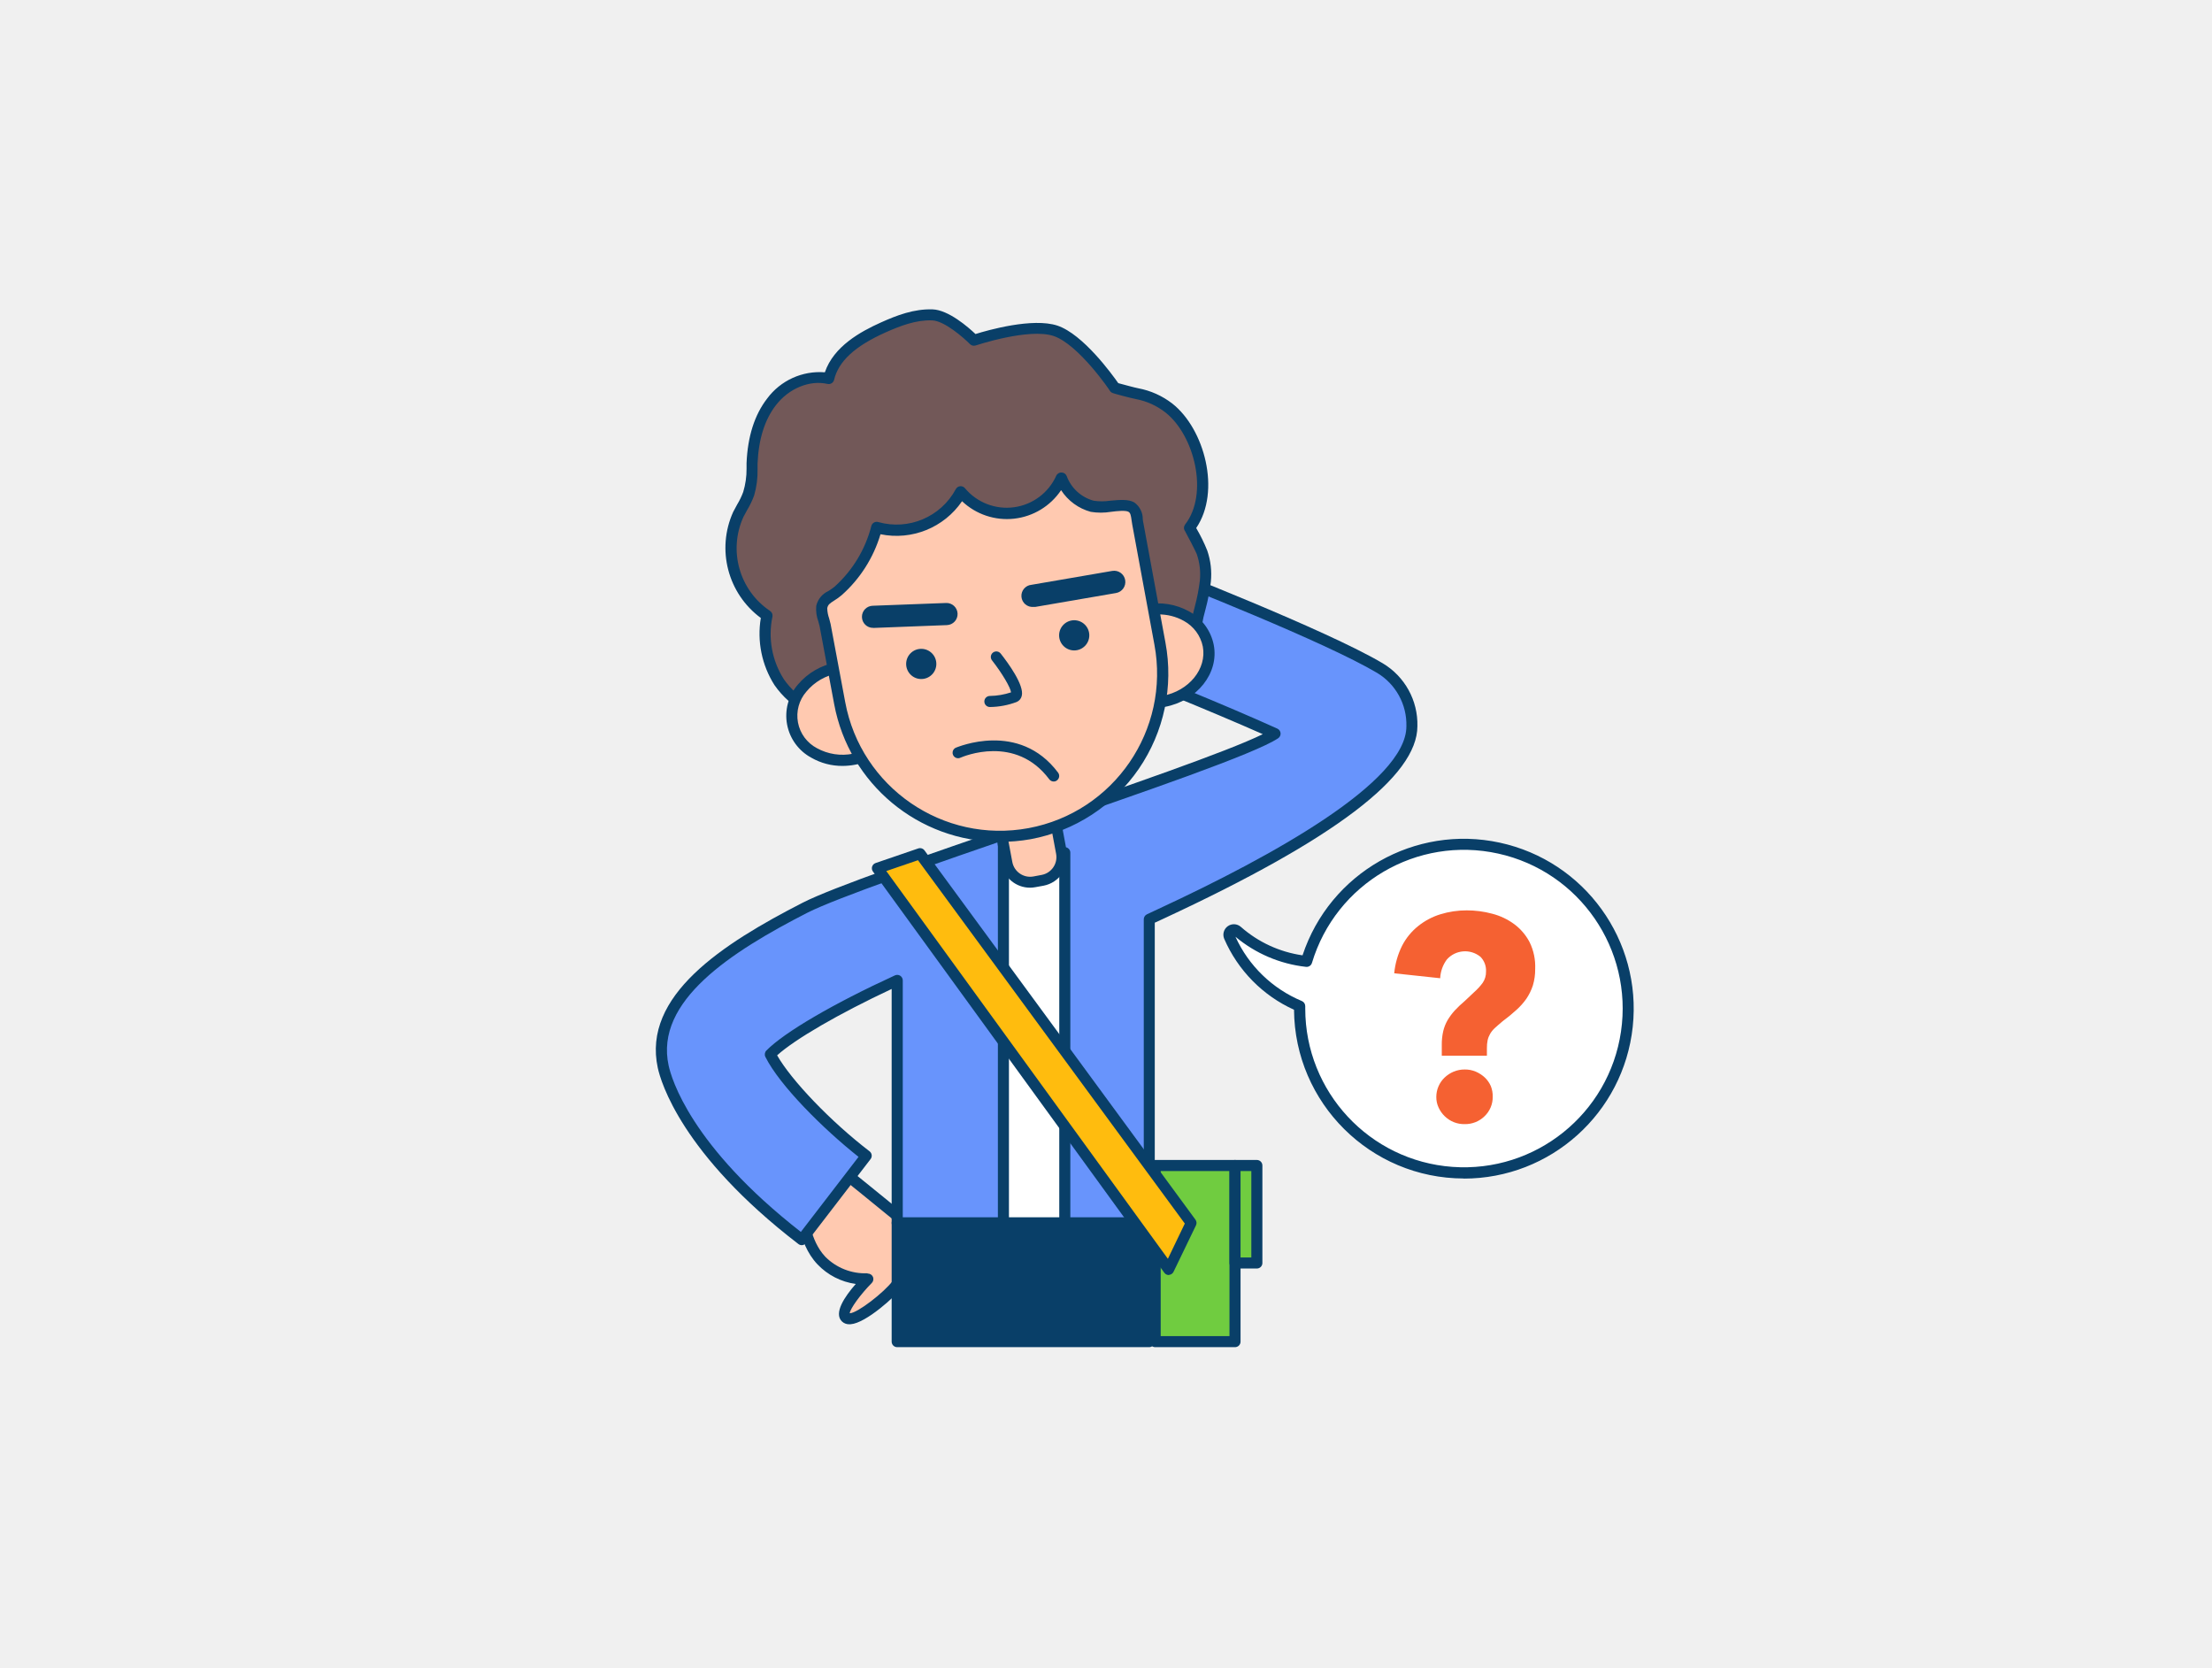
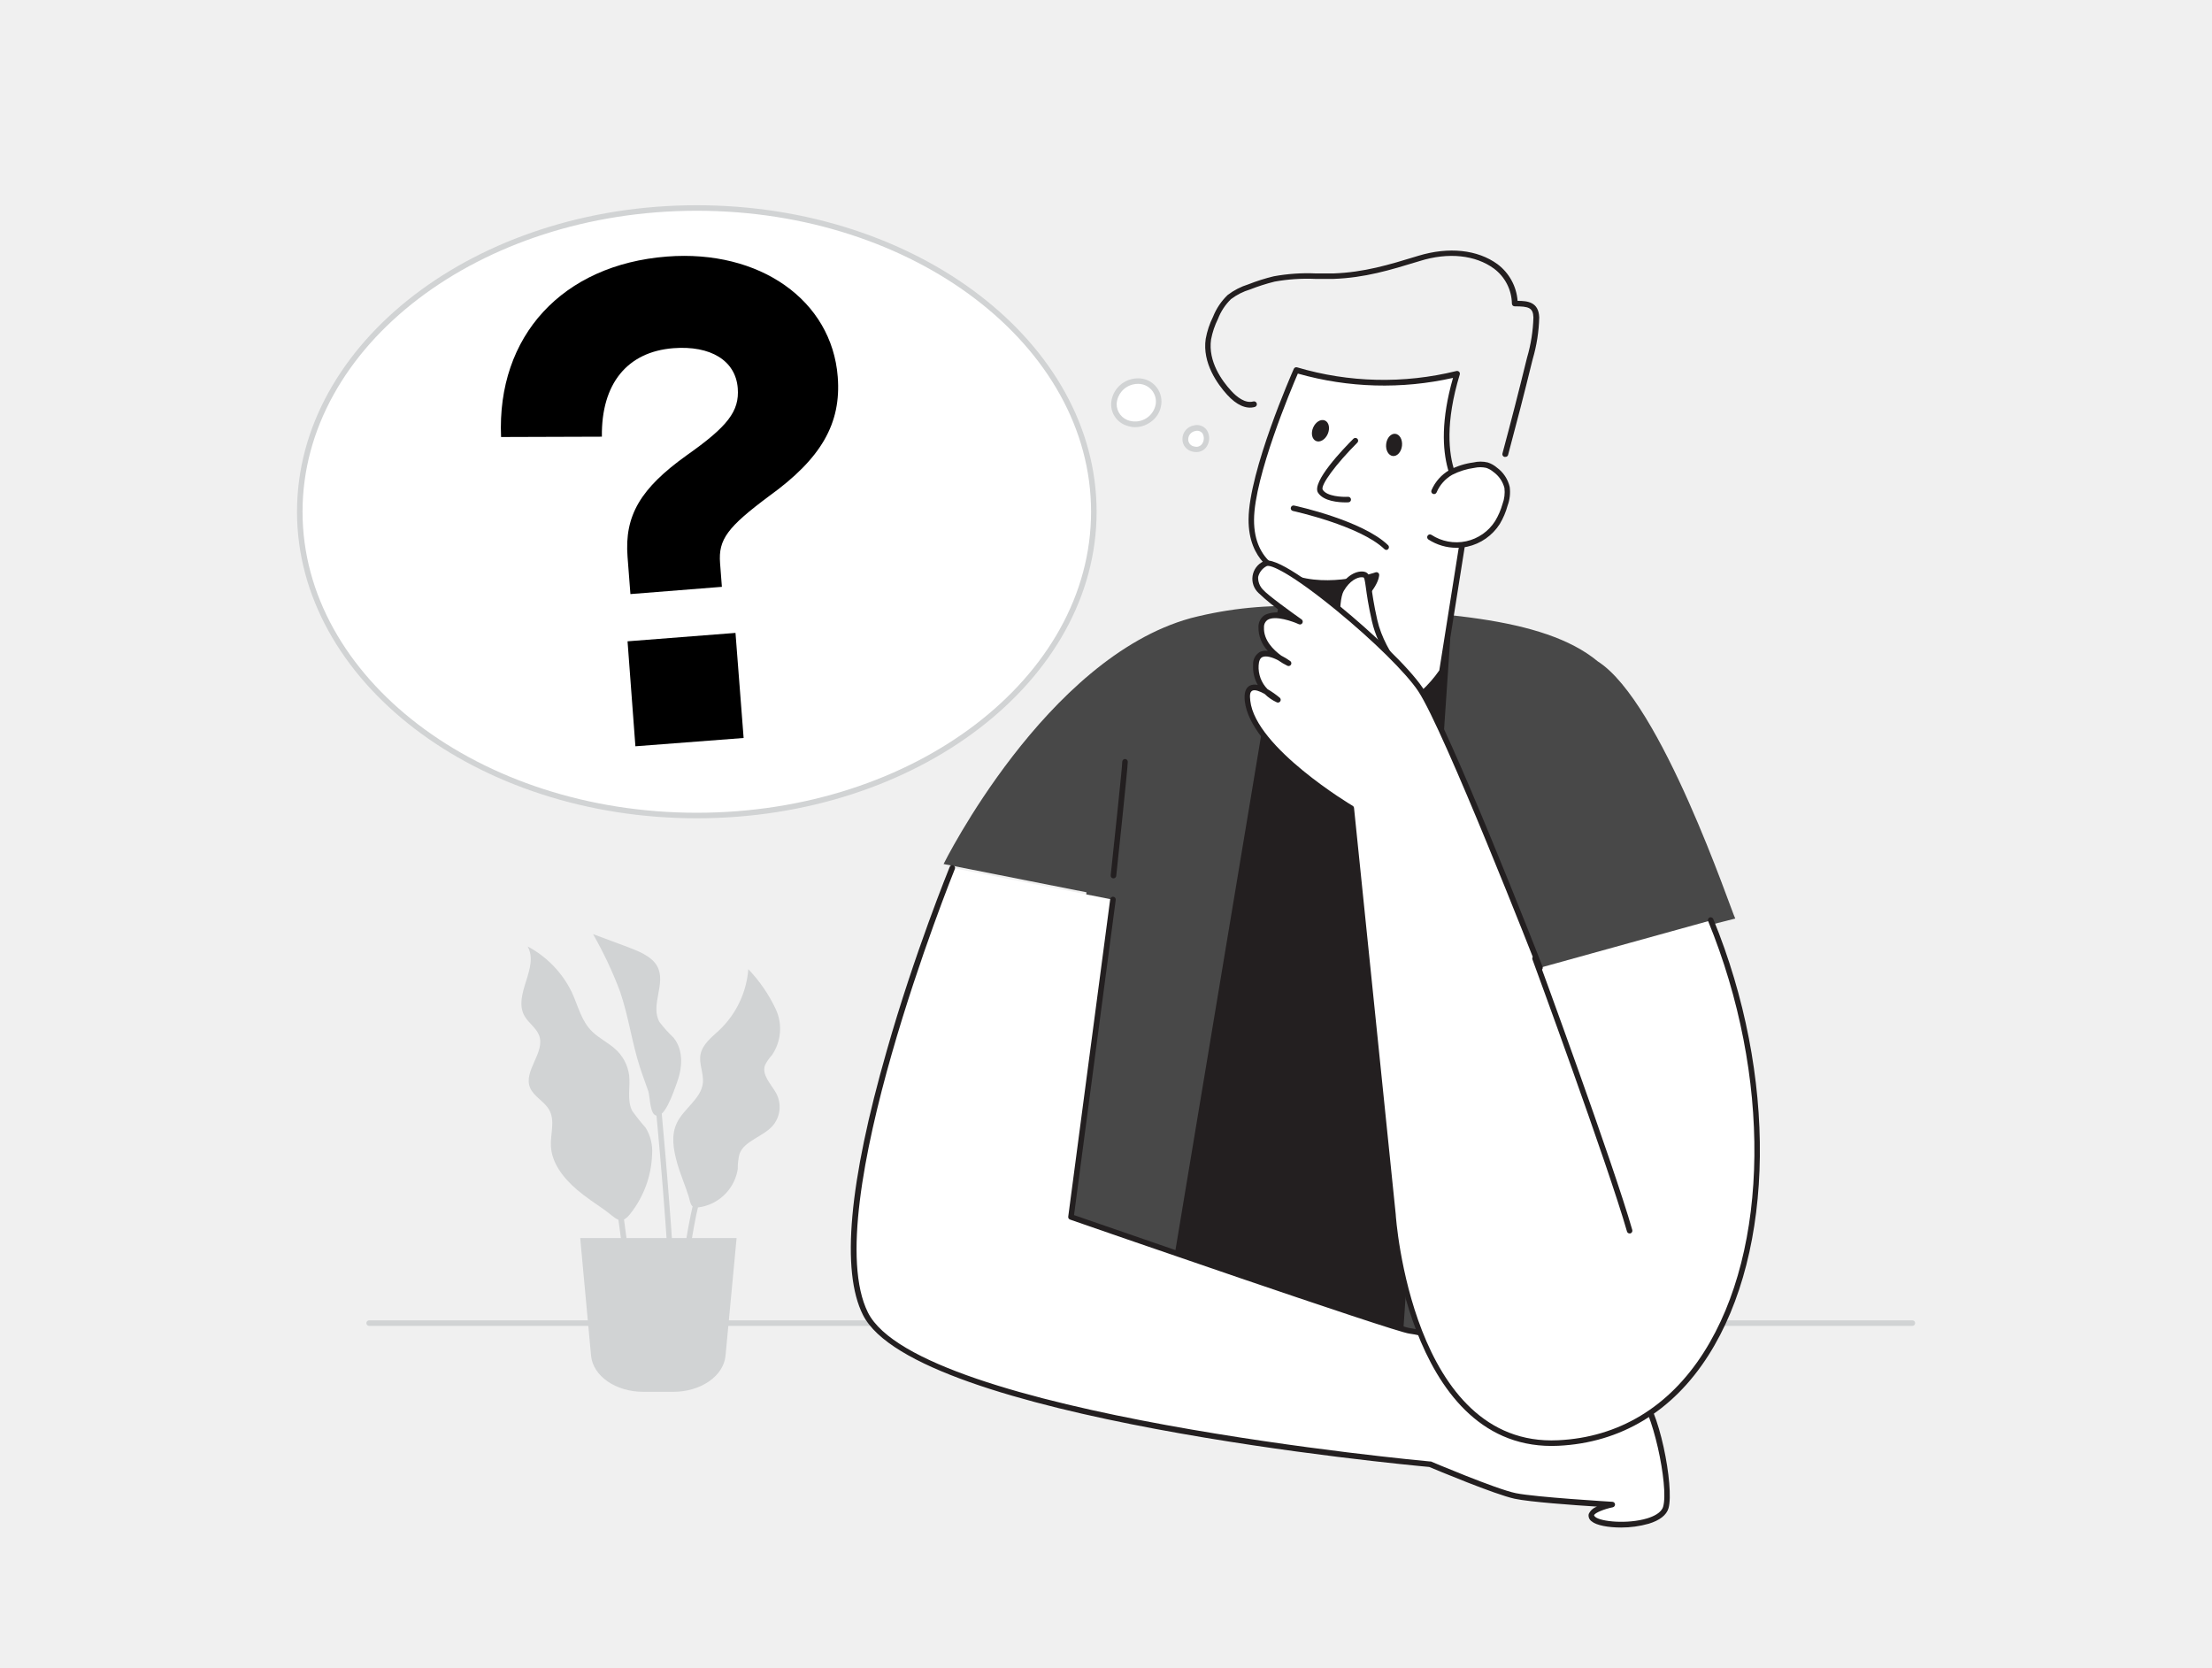
<svg xmlns="http://www.w3.org/2000/svg" viewBox="0 0 400 300" width="406" height="306" class="illustration styles_illustrationTablet__1DWOa">
-   <g id="_24_question_outline" data-name="#24_question_outline">
-     <rect x="208.89" y="209.97" width="14.44" height="31.88" fill="#70cc40" />
-     <path d="M223.33,242.85H208.89a1,1,0,0,1-1-1V210a1,1,0,0,1,1-1h14.44a1,1,0,0,1,1,1v31.88A1,1,0,0,1,223.33,242.85Zm-13.44-2h12.44V211H209.89Z" fill="#093f68" />
-     <path d="M151,210c1,.72,11.24,9.09,11.24,9.09s1.42,10.52,0,12.43-7.87,7.42-9.3,6,4-6.93,4-6.93a11.11,11.11,0,0,1-8.39-3.35C145,223.41,145,217.14,145,217.14Z" fill="#ffc9b0" />
-     <path d="M153.6,238.71a1.86,1.86,0,0,1-1.37-.53c-1.49-1.49.49-4.45,2.52-6.76a11.76,11.76,0,0,1-6.93-3.55c-3.79-4-3.78-10.46-3.78-10.74a1,1,0,0,1,.23-.63l6-7.17a1,1,0,0,1,1.36-.17c1,.73,10.87,8.78,11.29,9.12a1,1,0,0,1,.35.64c.35,2.57,1.35,11.09-.18,13.17-1.16,1.56-6.5,6.41-9.25,6.61Zm3.34-9.17a1,1,0,0,1,.9.57,1,1,0,0,1-.19,1.13c-2.09,2.11-3.88,4.61-4,5.48,1.38,0,6.27-3.82,7.75-5.82.7-1,.48-6.53-.14-11.32-3.05-2.49-8.17-6.66-10.15-8.23l-5.1,6.14c.06,1.31.45,6.06,3.22,9a10.14,10.14,0,0,0,7.58,3Z" fill="#093f68" />
-     <path d="M249.54,120.07c-10.08-6-39.38-17.41-42.69-18.69L200,119.2c6.2,2.4,20.43,8.1,30.62,12.72-7.71,5.15-73.52,25.6-85,31.45-14.22,7.28-28.38,16.39-25.69,28.78.52,2.4,4.19,15.23,25.07,31.26l11.65-15.15c-7-5.37-14.88-13.41-17.35-18.34,3.18-3.26,12.23-8.47,23-13.39v43.86h45.58V165.48c4.69-2.31,47.51-20.8,47.49-34.9A11.89,11.89,0,0,0,249.54,120.07Z" fill="#6894fc" />
-     <path d="M145,224.41a1,1,0,0,1-.61-.2c-21.15-16.24-24.9-29.38-25.44-31.85-2.84-13.06,11.66-22.43,26.21-29.88,5.41-2.77,22.37-8.6,40.32-14.77s36.44-12.54,42.87-15.7c-10-4.43-23-9.64-28.76-11.88a1,1,0,0,1-.57-1.3L205.92,101a1,1,0,0,1,1.29-.57c3.32,1.29,32.68,12.73,42.84,18.77h0a12.85,12.85,0,0,1,6.26,11.36c0,9.07-15,20.46-45.95,34.83l-1.54.71v54.28a1,1,0,0,1-1,1H162.24a1,1,0,0,1-1-1v-42.3c-9.56,4.48-17.45,9.06-20.71,12,2.57,4.53,9.72,12,16.72,17.36a1,1,0,0,1,.18,1.4L145.78,224A1,1,0,0,1,145,224.41Zm56.25-105.78c6.59,2.57,20.06,8,29.74,12.38a1,1,0,0,1,.14,1.74c-4.21,2.81-24,9.63-45,16.85-17.1,5.88-34.77,12-40.06,14.66-13.87,7.1-27.71,16-25.16,27.67.5,2.32,4,14.55,23.91,30.08l10.43-13.57c-6.4-5.07-14.25-12.89-16.84-18.07a1,1,0,0,1,.17-1.15c3.21-3.28,12.12-8.49,23.26-13.6a1,1,0,0,1,.95.07,1,1,0,0,1,.46.84v42.86h43.58V165.48a1,1,0,0,1,.56-.89c.42-.21,1.15-.55,2.13-1,20.45-9.49,44.81-22.92,44.8-33a10.91,10.91,0,0,0-5.28-9.65c-9.38-5.58-35.6-15.92-41.61-18.26Z" fill="#093f68" />
-     <polygon points="181.45 151.93 181.45 220.39 192.55 220.39 192.55 153.44 181.45 151.93" fill="#fff" />
-     <path d="M192.55,221.39h-11.1a1,1,0,0,1-1-1V151.93a1,1,0,0,1,.34-.75,1,1,0,0,1,.79-.24l11.11,1.51a1,1,0,0,1,.86,1v66.95A1,1,0,0,1,192.55,221.39Zm-10.1-2h9.1V154.32l-9.1-1.25Z" fill="#093f68" />
-     <path d="M181.85,148.59h10.05a0,0,0,0,1,0,0v5.79a4.27,4.27,0,0,1-4.27,4.27h-1.52a4.27,4.27,0,0,1-4.27-4.27v-5.79A0,0,0,0,1,181.85,148.59Z" transform="translate(-25.04 36.94) rotate(-10.58)" fill="#ffc9b0" />
-     <path d="M186.26,159.77a5.26,5.26,0,0,1-5.17-4.3L180,149.79a1,1,0,0,1,.16-.75,1,1,0,0,1,.64-.42l9.88-1.85a1,1,0,0,1,1.17.8l1.06,5.69a5.28,5.28,0,0,1-4.21,6.15h0l-1.49.27A5.41,5.41,0,0,1,186.26,159.77Zm2.29-1.35h0Zm-6.37-8,.88,4.71a3.28,3.28,0,0,0,3.81,2.61l1.49-.28a3.27,3.27,0,0,0,2.62-3.81l-.88-4.71Z" fill="#093f68" />
-     <path d="M146.38,129.51c-1-3-3.83-4.32-5.5-6.89a16.42,16.42,0,0,1-2.19-12.11,14.65,14.65,0,0,1-5.16-18.25,32,32,0,0,0,1.87-3.75A19.14,19.14,0,0,0,136,83c.17-3.94,1.1-8,3.51-11.09s6.52-5.12,10.36-4.23c1.08-4.53,5.56-7.32,9.81-9.23,2.83-1.27,5.84-2.4,8.94-2.29s7.51,4.6,7.51,4.6S186.05,57.4,190.9,59s10.69,10.32,10.69,10.32,3.09.87,4,1A13.49,13.49,0,0,1,211.4,73c5.71,4.5,8.4,15.65,3.73,21.67,0,0,2.13,4,2.27,4.43a12.34,12.34,0,0,1,.61,5.24c-.37,3.72-2,7.39-1.94,11.17l-6.32.08c-8.78.1-19,4.16-27.54,6l-21.06,4.62c-3.45.75-10,3.64-13.54,3A4,4,0,0,0,146.38,129.51Z" fill="#725858" />
-     <path d="M146.38,130.5a1,1,0,0,1-.95-.68A9.48,9.48,0,0,0,142.6,126a15.94,15.94,0,0,1-2.56-2.88A17.3,17.3,0,0,1,137.58,111a15.76,15.76,0,0,1-5-19.17c.22-.44.47-.88.71-1.32a13.43,13.43,0,0,0,1.11-2.3A14.19,14.19,0,0,0,135,84l0-1c.2-4.81,1.45-8.74,3.72-11.67a11.82,11.82,0,0,1,10.44-4.75c1.6-4.7,6.48-7.37,10.11-9,2.9-1.31,6-2.49,9.38-2.38,2.9.11,6.46,3.24,7.75,4.46,2.26-.71,10.35-3,14.82-1.52,4.63,1.56,9.86,8.78,11,10.4.83.22,2.89.79,3.62.93A14.38,14.38,0,0,1,212,72.24c5.8,4.56,8.83,15.84,4.31,22.5a30,30,0,0,1,2,4.07,13.21,13.21,0,0,1,.65,5.65,35.19,35.19,0,0,1-.95,4.91,26,26,0,0,0-1,6.15,1,1,0,0,1-1,1l-6.34.08c-5.78.06-12.25,1.9-18.5,3.68-3.09.88-6,1.72-8.82,2.33l-21.07,4.62c-1,.22-2.34.65-3.75,1.1-3.52,1.12-7.51,2.39-10.18,1.88a2,2,0,0,1-.35.12,3.47,3.47,0,0,1-.51.15Zm1.12-2.27a1.51,1.51,0,0,1,.3,0c2.19.42,6.08-.81,9.2-1.81,1.46-.47,2.84-.91,3.93-1.15L182,120.67c2.75-.6,5.64-1.43,8.7-2.3,6.38-1.82,13-3.69,19-3.76l5.37-.07a32,32,0,0,1,1-5.64,33.53,33.53,0,0,0,.9-4.64,11.26,11.26,0,0,0-.56-4.82c-.15-.41-1.82-3.64-2.12-4.15a1.74,1.74,0,0,1-.11-.18,1,1,0,0,1,.12-1c4.34-5.59,1.67-16.16-3.55-20.27a12.44,12.44,0,0,0-5.34-2.42c-1-.19-4-1-4.13-1.07a1,1,0,0,1-.56-.4c0-.08-5.71-8.42-10.18-9.93s-14,1.68-14.13,1.71a1,1,0,0,1-1-.24c-1.16-1.17-4.63-4.22-6.84-4.3-2.92-.11-5.81,1-8.49,2.2-5.51,2.48-8.45,5.2-9.25,8.55a1,1,0,0,1-1.2.74c-3.22-.74-7,.81-9.34,3.87-2,2.59-3.12,6.13-3.3,10.52l0,1a15.81,15.81,0,0,1-.62,4.79,15.47,15.47,0,0,1-1.26,2.62c-.23.41-.46.82-.67,1.24a13.65,13.65,0,0,0,4.8,17,1,1,0,0,1,.45,1,15.23,15.23,0,0,0,2.05,11.35A14.14,14.14,0,0,0,144,124.6a12.66,12.66,0,0,1,3,3.69A2.39,2.39,0,0,1,147.5,128.23Z" fill="#093f68" />
-     <ellipse cx="152.92" cy="128.29" rx="9.77" ry="8.42" transform="translate(-20.96 30.27) rotate(-10.58)" fill="#ffc9b0" />
-     <path d="M152.37,137.75a11.19,11.19,0,0,1-5.65-1.48,8.62,8.62,0,0,1-2.47-13.19,11.93,11.93,0,0,1,14.87-2.78,8.81,8.81,0,0,1,4.38,6c.95,5.1-3,10.14-8.85,11.23A12.64,12.64,0,0,1,152.37,137.75Zm1.09-16.93a10.37,10.37,0,0,0-1.91.18,9.51,9.51,0,0,0-5.74,3.33,6.63,6.63,0,0,0,1.91,10.21,9.61,9.61,0,0,0,6.56,1c4.75-.89,8-4.88,7.25-8.9a6.83,6.83,0,0,0-3.42-4.65A9.24,9.24,0,0,0,153.46,120.82Z" fill="#093f68" />
-     <ellipse cx="208.89" cy="117.83" rx="9.77" ry="8.42" transform="translate(-18.09 40.37) rotate(-10.58)" fill="#ffc9b0" />
-     <path d="M208.35,127.3a11.26,11.26,0,0,1-5.66-1.49,8.78,8.78,0,0,1-4.38-6c-1-5.1,3-10.14,8.85-11.23a11.53,11.53,0,0,1,7.93,1.27,8.85,8.85,0,0,1,4.39,6c1,5.1-3,10.14-8.86,11.23A11.72,11.72,0,0,1,208.35,127.3Zm1.09-16.94a10.37,10.37,0,0,0-1.91.18c-4.75.88-8,4.88-7.26,8.9a6.83,6.83,0,0,0,3.43,4.64,9.58,9.58,0,0,0,6.55,1c4.76-.89,8-4.88,7.26-8.9a6.84,6.84,0,0,0-3.43-4.65A9.2,9.2,0,0,0,209.44,110.36Z" fill="#093f68" />
-     <path d="M186.2,150a29.45,29.45,0,0,1-34.37-23.54l-2.64-14.13c-.16-.85-.79-2.42-.61-3.27.33-1.63,1.57-1.73,3-2.91a23.31,23.31,0,0,0,7-11.47,13.2,13.2,0,0,0,15.21-6.45,10.81,10.81,0,0,0,18.15-2.5,8.29,8.29,0,0,0,5.57,5.07c1.84.48,5.64-.68,7.09.17,1,.57.92,1.81,1.15,3,.57,3.11,1.16,6.22,1.74,9.33l2.31,12.35A29.46,29.46,0,0,1,186.2,150Z" fill="#ffc9b0" />
-     <path d="M180.72,151.48a30.47,30.47,0,0,1-29.87-24.87l-2.64-14.13c-.05-.23-.13-.53-.23-.85a6.56,6.56,0,0,1-.38-2.81,3.9,3.9,0,0,1,2.16-2.67,10.06,10.06,0,0,0,1.15-.8,22.15,22.15,0,0,0,6.66-11,1,1,0,0,1,.48-.61,1,1,0,0,1,.78-.08,12.16,12.16,0,0,0,14-5.94,1,1,0,0,1,.78-.54,1,1,0,0,1,.88.35A9.83,9.83,0,0,0,191,85.29a1,1,0,0,1,1-.59,1,1,0,0,1,.9.66,7.21,7.21,0,0,0,4.88,4.44,10.07,10.07,0,0,0,2.94,0c1.71-.16,3.33-.31,4.4.31a3.67,3.67,0,0,1,1.53,3c0,.22.06.45.1.67l4,21.67A30.46,30.46,0,0,1,186.38,151h0A31,31,0,0,1,180.72,151.48Zm-21.5-55.62a23.82,23.82,0,0,1-7,11,11.13,11.13,0,0,1-1.38,1c-.82.52-1.12.73-1.25,1.38a6,6,0,0,0,.35,1.85c.11.39.21.75.26,1l2.64,14.12A28.46,28.46,0,0,0,186,149h0a28.46,28.46,0,0,0,22.75-33.2l-4-21.67-.12-.76c-.12-.92-.22-1.37-.55-1.56-.51-.3-2-.16-3.2,0a11.25,11.25,0,0,1-3.63,0,9.27,9.27,0,0,1-5.37-3.92,11.8,11.8,0,0,1-17.91,2A14.37,14.37,0,0,1,159.22,95.86Z" fill="#093f68" />
-     <circle cx="166.59" cy="119.31" r="2.73" fill="#093f68" />
-     <circle cx="194.25" cy="114.14" r="2.73" fill="#093f68" />
-     <path d="M179,127.1a1,1,0,0,1,0-2,12.83,12.83,0,0,0,3.83-.65c-.1-.88-1.61-3.44-3.4-5.73a1,1,0,1,1,1.57-1.23c1.29,1.64,4.24,5.66,3.77,7.58a1.59,1.59,0,0,1-.9,1.11,14.15,14.15,0,0,1-4.85.92Z" fill="#093f68" />
-     <path d="M157.9,112.79a2,2,0,0,1-.07-4l13.25-.5a2,2,0,1,1,.16,4l-13.26.51Z" fill="#093f68" />
-     <path d="M186.88,109a2,2,0,0,1-.34-4l14.59-2.51a2,2,0,0,1,.68,4L187.22,109Z" fill="#093f68" />
-     <path d="M190.54,140.57a1,1,0,0,1-.8-.4c-6.11-8.18-15.59-4.1-16-3.93a1,1,0,1,1-.81-1.82c.11,0,11.33-4.92,18.41,4.55a1,1,0,0,1-.21,1.4A.92.92,0,0,1,190.54,140.57Z" fill="#093f68" />
-     <rect x="162.24" y="220.39" width="45.55" height="21.45" fill="#093f68" />
-     <path d="M207.8,242.85H162.24a1,1,0,0,1-1-1V220.39a1,1,0,0,1,1-1H207.8a1,1,0,0,1,1,1v21.46A1,1,0,0,1,207.8,242.85Zm-44.56-2H206.8V221.39H163.24Z" fill="#093f68" />
-     <polygon points="158.66 156.25 211.36 228.81 215.42 220.39 166.38 153.62 158.66 156.25" fill="#ffbc0e" />
-     <path d="M211.36,229.81a1,1,0,0,1-.81-.41l-52.7-72.56a1,1,0,0,1-.14-.89,1,1,0,0,1,.63-.64l7.71-2.64a1,1,0,0,1,1.13.36l49,66.77a1,1,0,0,1,.1,1l-4.06,8.41a1,1,0,0,1-.81.57Zm-51.09-73.05,50.92,70.11,3.06-6.37L166,154.8Z" fill="#093f68" />
-     <rect x="223.33" y="209.97" width="3.96" height="17.66" fill="#70cc40" />
-     <path d="M227.28,228.63h-3.95a1,1,0,0,1-1-1V210a1,1,0,0,1,1-1h3.95a1,1,0,0,1,1,1v17.66A1,1,0,0,1,227.28,228.63Zm-2.95-2h1.95V211h-1.95Z" fill="#093f68" />
-     <path d="M235,181.64c0-.15,0-.31,0-.46a24,24,0,0,1-12.72-12.58.9.9,0,0,1,1.45-1c4,3.74,9.19,5.06,12.51,5.51a29.73,29.73,0,1,1-1.25,8.55Z" fill="#fff" />
-     <path d="M264.7,212.35A30.74,30.74,0,0,1,234,181.84,25,25,0,0,1,221.37,169a1.9,1.9,0,0,1,3-2.16A21.47,21.47,0,0,0,235.54,172a30.72,30.72,0,1,1,29.16,40.37Zm-41.29-43.71a22.83,22.83,0,0,0,12,11.62,1,1,0,0,1,.62.93v.45a28.7,28.7,0,1,0,1.21-8.26,1,1,0,0,1-1.1.7A24,24,0,0,1,223.41,168.64Z" fill="#093f68" />
-     <path d="M277.61,174.45a9.9,9.9,0,0,1-.42,3,9.47,9.47,0,0,1-1.18,2.41,11.85,11.85,0,0,1-1.85,2.06c-.71.65-1.53,1.32-2.44,2-.56.46-1,.86-1.39,1.21a4.45,4.45,0,0,0-.87,1.07,4,4,0,0,0-.45,1.15,6.68,6.68,0,0,0-.13,1.44v1.36h-8.16v-2a10.46,10.46,0,0,1,.26-2.43,7.25,7.25,0,0,1,.79-2,10.72,10.72,0,0,1,1.28-1.73,20.37,20.37,0,0,1,1.81-1.72l1.72-1.62a11,11,0,0,0,1.52-1.65,3.47,3.47,0,0,0,.62-2.07,3.54,3.54,0,0,0-1-2.66,4.4,4.4,0,0,0-6.09.49,6.18,6.18,0,0,0-1.2,3.38l-8.31-.89a14.16,14.16,0,0,1,1.43-5,11,11,0,0,1,2.91-3.55,12.1,12.1,0,0,1,4-2.12,16,16,0,0,1,4.77-.71,17.51,17.51,0,0,1,4.59.6,11.53,11.53,0,0,1,4,1.89,9.57,9.57,0,0,1,2.78,3.26A10,10,0,0,1,277.61,174.45Zm-7.68,23.11a4.76,4.76,0,0,1-1.47,3.53,5,5,0,0,1-3.6,1.43,5,5,0,0,1-3.59-1.41,5.17,5.17,0,0,1-1.12-1.57,4.43,4.43,0,0,1-.42-1.93,4.83,4.83,0,0,1,.39-1.91,4.77,4.77,0,0,1,1.1-1.59,5.3,5.3,0,0,1,1.65-1.08,5.12,5.12,0,0,1,2-.39,5,5,0,0,1,2,.39,5.72,5.72,0,0,1,1.62,1.05,4.74,4.74,0,0,1,1.1,1.57A4.8,4.8,0,0,1,269.93,197.56Z" fill="#f56132" />
+   <g id="_24" data-name="#24">
+     <path d="M345.82,239H66.75a.5.5,0,0,1,0-1H345.82a.5.5,0,0,1,0,1Z" fill="#d1d3d4" />
+     <ellipse cx="125.97" cy="91.79" rx="71.8" ry="54.93" fill="#fff" />
+     <path d="M126,147.22c-39.86,0-72.29-24.86-72.29-55.43S86.11,36.37,126,36.37s72.3,24.86,72.3,55.42S165.84,147.22,126,147.22Zm0-109.85c-39.31,0-71.29,24.41-71.29,54.42s32,54.43,71.29,54.43,71.3-24.41,71.3-54.43S165.29,37.37,126,37.37Z" fill="#d1d3d4" />
+     <path d="M205.76,68.16a4.63,4.63,0,0,0-1,.14c-3.75,1-4.8,6.14-.59,7.52a4.28,4.28,0,0,0,5.35-3.48A3.71,3.71,0,0,0,205.76,68.16Z" fill="#fff" />
+     <path d="M205.28,76.5a4.23,4.23,0,0,1-1.28-.2,4.07,4.07,0,0,1-3.07-4.06,4.84,4.84,0,0,1,3.69-4.43,4.45,4.45,0,0,1,1.14-.14h0A4.19,4.19,0,0,1,210,72.39a4.54,4.54,0,0,1-2.12,3.31A4.8,4.8,0,0,1,205.28,76.5Zm.48-7.83a3.39,3.39,0,0,0-.89.11,3.83,3.83,0,0,0-2.94,3.49,3.09,3.09,0,0,0,2.38,3.08A3.78,3.78,0,0,0,209,72.29a3.2,3.2,0,0,0-3.23-3.62Zm0-.5h0Z" fill="#d1d3d4" />
+     <path d="M293.12,170.59l20.67-5.24c-.78-1.48-13.34-39.17-24.86-46.5-9.89-8.22-29.75-9-52.24-9.9a69.28,69.28,0,0,0-21.4,2.09c-26.23,7.25-44.66,44.45-44.66,44.45l25.84,5.11s-4.11,38.42-7.71,85.26c0,0,41.18,9.27,105.52,5.66C294.28,251.52,292.51,177.25,293.12,170.59Z" fill="#484848" />
+     <polygon points="230.22 122.02 208.84 250.41 252.29 253.55 261.71 114.67 230.22 122.02" fill="#231f20" />
+     <path d="M252.29,254.05h0l-43.44-3.14a.52.52,0,0,1-.36-.19.54.54,0,0,1-.1-.39l21.38-128.39a.48.48,0,0,1,.37-.4l31.5-7.36a.46.46,0,0,1,.43.11.49.49,0,0,1,.18.41l-9.42,138.88a.49.49,0,0,1-.17.34A.51.51,0,0,1,252.29,254.05ZM209.43,250l42.4,3.07,9.34-137.72-30.52,7.13Z" fill="#231f20" />
+     <path d="M233.08,103.26l-4,16.77s3.43,11.31,14.8,10.44a22.72,22.72,0,0,0,16.85-9.84l4.89-30.9s-7.41-5.65-2.16-22.88a55,55,0,0,1-29.08-.67s-8.07,18.3-8.13,27S233.08,103.26,233.08,103.26Z" fill="#fff" />
+     <path d="M242.69,131c-10.65,0-14-10.73-14.07-10.85a.57.57,0,0,1,0-.26l3.88-16.31c-1.65-.53-6.77-2.83-6.72-10.43.06-8.7,7.84-26.44,8.18-27.19a.49.49,0,0,1,.59-.28,55,55,0,0,0,28.8.67.52.52,0,0,1,.5.13.49.49,0,0,1,.12.5c-2.65,8.71-2,14.33-.92,17.51A10.66,10.66,0,0,0,266,89.34a.5.5,0,0,1,.19.47l-4.9,30.9a.36.36,0,0,1-.07.18A23.37,23.37,0,0,1,243.94,131C243.51,131,243.09,131,242.69,131Zm-13.07-11c.42,1.27,3.91,10.74,14.25,10a22.4,22.4,0,0,0,16.4-9.52l4.84-30.52c-1.26-1.14-6.72-7.17-2.36-22.37a56.93,56.93,0,0,1-28.06-.78c-1.18,2.73-7.87,18.61-7.92,26.4-.06,8.15,6.15,9.53,6.41,9.59a.43.43,0,0,1,.32.22.47.47,0,0,1,.07.38Z" fill="#231f20" />
+     <path d="M259.32,88.15a7.25,7.25,0,0,1,3-3.43,12.79,12.79,0,0,1,4.15-1.3,5.32,5.32,0,0,1,2.38,0,4.23,4.23,0,0,1,1.46.82,5.56,5.56,0,0,1,2.19,3.2,6.52,6.52,0,0,1-.37,3.14,13.18,13.18,0,0,1-1.38,3.2,8.78,8.78,0,0,1-12.22,2.65" fill="#fff" />
+     <path d="M263.39,98.31a9.34,9.34,0,0,1-5.09-1.5.5.5,0,0,1-.14-.69.49.49,0,0,1,.69-.15,8.28,8.28,0,0,0,11.52-2.5,12.74,12.74,0,0,0,1.33-3.07,6.22,6.22,0,0,0,.35-2.91,5.16,5.16,0,0,0-2-2.9,3.85,3.85,0,0,0-1.29-.73,4.91,4.91,0,0,0-2.15,0,12.39,12.39,0,0,0-4,1.25,6.66,6.66,0,0,0-2.83,3.19.5.5,0,0,1-.92-.4,7.73,7.73,0,0,1,3.26-3.66,13,13,0,0,1,4.31-1.36,5.57,5.57,0,0,1,2.6,0,4.69,4.69,0,0,1,1.63.91A6,6,0,0,1,273,87.3a7.06,7.06,0,0,1-.38,3.39A13.22,13.22,0,0,1,271.21,94a9.35,9.35,0,0,1-5.87,4.11A9.16,9.16,0,0,1,263.39,98.31Z" fill="#231f20" />
+     <path d="M231.5,111.65a14.41,14.41,0,0,0,11.8-1.82c5.58-3.86,5.6-6.63,5.6-6.63s-8.47,3-15.41.39Z" fill="#231f20" />
+     <path d="M235.5,112.7a14.59,14.59,0,0,1-4.16-.57.5.5,0,0,1-.33-.59l2-8.07a.55.55,0,0,1,.26-.32.51.51,0,0,1,.4,0c6.69,2.51,15-.37,15.07-.4a.51.51,0,0,1,.46.07.46.46,0,0,1,.2.41c0,.12-.09,3.06-5.81,7A14,14,0,0,1,235.5,112.7Zm-3.4-1.4A13.92,13.92,0,0,0,243,109.42c3.56-2.46,4.77-4.45,5.18-5.47-2.3.67-8.68,2.19-14.35.3Z" fill="#231f20" />
+     <path d="M245.13,79s-7.39,7.37-6.33,9.12,5,1.52,5,1.52" fill="#fff" />
+     <path d="M243.33,90.1c-1.21,0-4-.18-5-1.77-1.17-1.94,4.61-7.94,6.41-9.74a.5.5,0,0,1,.71.71c-3.86,3.85-6.73,7.74-6.26,8.51.74,1.22,3.56,1.34,4.58,1.28a.5.5,0,0,1,.53.47.49.49,0,0,1-.47.53Z" fill="#231f20" />
+     <ellipse cx="252.11" cy="79.71" rx="2.02" ry="1.44" transform="translate(144.82 321.38) rotate(-83.61)" fill="#231f20" />
+     <ellipse cx="238.77" cy="77.13" rx="2.02" ry="1.44" transform="translate(72.74 265.27) rotate(-66.47)" fill="#231f20" />
+     <path d="M250.71,98.7a.52.52,0,0,1-.35-.14c-4.44-4.26-16.44-6.88-16.56-6.91a.49.49,0,0,1-.38-.59.5.5,0,0,1,.59-.39c.5.11,12.39,2.71,17,7.17a.5.5,0,0,1-.34.86Z" fill="#231f20" />
+     <line x1="298.05" y1="194.39" x2="312.81" y2="205.71" fill="#fff" />
+     <path d="M312.8,206.21a.49.49,0,0,1-.3-.1l-14.75-11.32a.52.52,0,0,1-.1-.71.51.51,0,0,1,.7-.09l14.76,11.33a.5.5,0,0,1-.31.89Z" fill="#231f20" />
+     <path d="M272.17,81.87l-.13,0a.5.5,0,0,1-.35-.61c1.49-5.54,2.94-11.18,4.31-16.78l.15-.59a28.53,28.53,0,0,0,1.14-7.24c-.06-1.76-.86-2-3.38-2a.49.49,0,0,1-.36-.14.51.51,0,0,1-.15-.35,8.07,8.07,0,0,0-3.24-6.33c-3.34-2.45-8.23-3-13.43-1.37l-.26.08c-5.18,1.58-9.65,2.94-15.31,3.15-1.09,0-2.22,0-3.31,0a33.34,33.34,0,0,0-7.35.49,35.46,35.46,0,0,0-4.45,1.42,10.91,10.91,0,0,0-3.45,1.75,9.92,9.92,0,0,0-2.35,3.57A14.35,14.35,0,0,0,219,60.64c-.58,4,2,7.51,3.63,9.28,1,1.1,2.52,2.33,4,1.93a.5.5,0,1,1,.27,1c-1.56.43-3.29-.34-5-2.22s-4.52-5.73-3.87-10.1a15,15,0,0,1,1.33-4A11.14,11.14,0,0,1,222,52.6a12.06,12.06,0,0,1,3.75-1.93,34.4,34.4,0,0,1,4.58-1.45,33.82,33.82,0,0,1,7.58-.52c1.08,0,2.19,0,3.27,0,5.52-.21,9.94-1.55,15.05-3.11l.26-.08c5.5-1.67,10.71-1.11,14.31,1.52a9.15,9.15,0,0,1,3.63,6.63c1.8,0,3.82.2,3.91,3a29.27,29.27,0,0,1-1.17,7.51l-.15.59c-1.37,5.6-2.83,11.25-4.32,16.8A.5.5,0,0,1,272.17,81.87Z" fill="#231f20" />
+     <path d="M255.71,123.51s-5.65-5.42-7.15-12.05-.92-8.06-1.95-8.29-2.77.47-4.06,2.73-.94,10.21,1.16,13.41S255.71,123.51,255.71,123.51Z" fill="#fff" />
+     <path d="M255.71,124h-.05c-.41-.05-10.16-1.07-12.37-4.43s-2.59-11.47-1.17-13.93,3.3-3.25,4.59-3c.93.2,1,1,1.27,2.69.17,1.24.42,3.12,1.07,6,1.45,6.4,6.95,11.75,7,11.8a.53.53,0,0,1,.11.57A.51.51,0,0,1,255.71,124Zm-9.48-20.37c-.81,0-2.17.62-3.25,2.5s-.9,9.78,1.15,12.89c1.38,2.11,7,3.33,10.25,3.81-1.72-1.9-5.16-6.21-6.3-11.27-.66-2.9-.92-4.81-1.09-6.07-.2-1.45-.27-1.79-.49-1.84A1.14,1.14,0,0,0,246.23,103.64Z" fill="#231f20" />
+     <path d="M172.2,156.19S147.08,218,156.5,236.8,258.57,264,258.57,264s11.78,5,15.44,5.76,17.54,1.57,17.54,1.57-5.24,1-3.41,2.61,12,1.57,13.09-2.09-1.83-18.32-5-20.68-38.74-11-41.35-11.25-61.24-20.59-61.24-20.59l7.59-57.4" fill="#fff" />
+     <path d="M293.15,275.46c-2.33,0-4.48-.39-5.33-1.12a1.27,1.27,0,0,1-.53-1.32,2.53,2.53,0,0,1,1.5-1.34c-4.25-.27-12.19-.84-14.88-1.42-3.56-.76-14.38-5.3-15.46-5.75-4.78-.44-93-8.72-102.4-27.49-4-7.93-2.52-24,4.29-47.73,5-17.62,11.34-33.13,11.4-33.29a.5.5,0,0,1,.93.38c-.25.62-24.93,61.77-15.72,80.2s100.74,26.86,101.67,26.94a.33.33,0,0,1,.14,0c.12.05,11.78,5,15.36,5.73s17.32,1.55,17.46,1.56a.5.5,0,0,1,.47.46.52.52,0,0,1-.4.53c-1.51.3-3.27,1-3.39,1.44,0,.07.09.2.21.3,1,.86,5.8,1.34,9.38.27,1.14-.35,2.58-1,2.9-2.12,1.06-3.7-2-18-4.79-20.14s-37.93-10.84-41.1-11.15c-2.65-.27-59-19.79-61.36-20.62a.49.49,0,0,1-.33-.53l7.59-57.41a.5.5,0,1,1,1,.13l-7.54,57c20.37,7.06,58.74,20.23,60.75,20.43s38.17,8.78,41.6,11.35,6.22,17.47,5.15,21.22c-.35,1.23-1.59,2.2-3.57,2.8A18.14,18.14,0,0,1,293.15,275.46Z" fill="#231f20" />
+     <path d="M278.46,174.25s-16.87-43.2-21.61-50.31-25.54-24.47-28.13-22.74-1.83,3.66-.75,5,7.11,5.49,7.11,5.49-6.79-3.12-7,1,5,6.58,5,6.58-5.71-4.21-5.93.32a6.66,6.66,0,0,0,4,6.25s-6.08-5.16-5.5.22c1,8.84,18.76,19.4,18.76,19.4l7.54,73.47s2.7,42.61,29.89,41.32c34.89-1.66,45-52,27.56-94.57" fill="#fff" />
+     <path d="M280.58,260.71c-26.24,0-29.16-41.4-29.19-41.82l-7.51-73.2c-2.14-1.3-17.84-11.1-18.78-19.65-.16-1.46.14-2.4.89-2.8a2.06,2.06,0,0,1,1.46-.12,6.5,6.5,0,0,1-.85-3.62,2.52,2.52,0,0,1,1.25-2.37,2.56,2.56,0,0,1,1.41-.18,6.12,6.12,0,0,1-1.69-4.35,2.54,2.54,0,0,1,1.16-2.15,5,5,0,0,1,3.42-.27,38.17,38.17,0,0,1-4.57-3.7,3.49,3.49,0,0,1,.86-5.7c1.9-1.27,9.5,4.52,13.85,8.09,5.61,4.59,12.41,10.95,15,14.79,4.71,7.08,21,48.64,21.66,50.41a.5.5,0,0,1-.29.64.48.48,0,0,1-.64-.28c-.17-.43-16.91-43.22-21.57-50.21-2.17-3.26-8.1-9.12-14.77-14.58-8.07-6.61-12-8.44-12.66-8a3,3,0,0,0-1.51,1.95,3.09,3.09,0,0,0,.86,2.27c.85,1,5.35,4.24,7,5.4a.5.5,0,0,1,.14.66.49.49,0,0,1-.64.21c-1.1-.51-4.25-1.63-5.62-.8a1.53,1.53,0,0,0-.68,1.34c-.12,2.32,1.7,4.1,3.11,5.13a12.68,12.68,0,0,1,1.65,1,.5.5,0,0,1-.51.85,12.32,12.32,0,0,1-1.69-1c-1-.53-2.19-.89-2.85-.58-.41.19-.64.7-.68,1.51a5.63,5.63,0,0,0,1.61,4.29,16.19,16.19,0,0,1,2.21,1.55.5.5,0,0,1,.1.64.5.5,0,0,1-.62.2,7.64,7.64,0,0,1-2.22-1.53c-.91-.51-1.77-.82-2.22-.58s-.48.83-.37,1.81c.93,8.49,18.34,18.92,18.51,19a.51.51,0,0,1,.25.38l7.54,73.47c0,.44,2.94,42.15,29.36,40.87,10.95-.52,20.05-6,26.34-15.88,11.92-18.71,12.24-50.06.79-78a.51.51,0,0,1,.27-.65.52.52,0,0,1,.66.27c11.56,28.23,11.21,59.94-.88,78.92-6.46,10.15-15.85,15.8-27.13,16.34Z" fill="#231f20" />
+     <path d="M277.59,172.59s13.61,37,17.1,49.2" fill="#fff" />
+     <path d="M294.69,222.29a.49.49,0,0,1-.48-.36c-3.45-12.05-16.95-48.8-17.09-49.17a.5.5,0,1,1,.94-.34c.13.37,13.65,37.15,17.11,49.24a.51.51,0,0,1-.34.62Z" fill="#231f20" />
+     <path d="M203.44,137c0,1.05-2.1,20.59-2.1,20.59" fill="#231f20" />
+     <path d="M201.34,158.08h-.05a.5.5,0,0,1-.44-.55c.58-5.42,2.09-19.69,2.09-20.53a.5.5,0,1,1,1,0c0,1.06-2,19.84-2.09,20.64A.5.5,0,0,1,201.34,158.08Z" fill="#231f20" />
+     <path d="M113.48,99.94c-.58-7.47,2.36-12.38,10.65-18.32,7.47-5.26,9.6-8,9.28-12.17-.39-5-4.91-7.75-11.65-7.23-8.33.65-13.05,6.43-12.92,16l-18.23.06c-.8-18.29,11.13-31.17,30-32.63,16.78-1.3,29.81,7.91,30.88,21.75.66,8.45-3,14.77-12.37,21.53-7.57,5.64-9.24,7.86-8.91,12.15l.33,4.29L114,106.68Zm0,15.28L133,113.7l1.47,19L114.9,134.2Z" />
+     <path d="M215.85,80.47c2.87.58,3.18-4.33.15-3.78A1.92,1.92,0,0,0,215.85,80.47Z" fill="#fff" />
+     <path d="M216.31,81a2.74,2.74,0,0,1-.56-.06h0a2.29,2.29,0,0,1-1.93-2.31,2.5,2.5,0,0,1,2.09-2.45,2.18,2.18,0,0,1,2.34.88,2.74,2.74,0,0,1-.08,3A2.18,2.18,0,0,1,216.31,81ZM216,80a1.26,1.26,0,0,0,1.4-.51,1.79,1.79,0,0,0,.06-1.85,1.2,1.2,0,0,0-1.32-.44,1.53,1.53,0,0,0-1.27,1.48A1.29,1.29,0,0,0,216,80Z" fill="#d1d3d4" />
+     <path d="M117.92,208a8.09,8.09,0,0,0-1.16-4.82,38.46,38.46,0,0,1-2.44-3.06c-1-2-.31-4.27-.55-6.42a7.7,7.7,0,0,0-2.55-4.79c-1.27-1.14-2.9-1.92-4.12-3.11-2-1.94-2.56-4.68-3.69-7.11a18.55,18.55,0,0,0-8-8.3c2.17,3.87-2.77,8.79-.53,12.63.71,1.21,2.06,2.1,2.58,3.39,1.26,3.11-2.92,6.48-1.59,9.57.67,1.54,2.54,2.43,3.4,3.89,1.17,2,.25,4.36.35,6.59.13,3.07,2.24,5.81,4.74,7.94,1.56,1.32,3.29,2.47,5,3.66,2,1.43,2.87,2.94,4.64.64A18.26,18.26,0,0,0,117.92,208Z" fill="#d1d3d4" />
+     <path d="M122.42,209.45c-.65-2.38-1.11-4.95,0-7.19,1.24-2.54,4.31-4.33,4.67-7.07.24-1.8-.79-3.62-.39-5.39s2-3,3.39-4.29a17,17,0,0,0,5.23-11,27.11,27.11,0,0,1,5,7.3,8.44,8.44,0,0,1-.73,8.24,7.58,7.58,0,0,0-1.26,1.83c-.61,1.75,1.08,3.38,2,5a5.25,5.25,0,0,1-.61,5.95c-1.77,2-5.18,2.72-6,5.1a10.69,10.69,0,0,0-.31,2.71,8.29,8.29,0,0,1-6.44,6.82c-2.1.44-2-.29-2.43-1.85C123.9,213.57,123,211.54,122.42,209.45Z" fill="#d1d3d4" />
+     <path d="M115.76,192.37c-1.49-4.56-2.09-9.33-3.65-13.87a72.07,72.07,0,0,0-4.87-10.34l6.38,2.38c2,.77,4.26,1.67,5.23,3.44,1.68,3.09-1.34,7.05.42,10.1a24.7,24.7,0,0,0,2.53,2.81c1.88,2.34,1.59,5.56.56,8.28-.44,1.17-2.38,7.23-4.11,5.55-.69-.68-.75-3.19-1-4.11C116.77,195.19,116.22,193.79,115.76,192.37Z" fill="#d1d3d4" />
+     <path d="M114.84,234.57c-1.12-8.25-2.09-15.41-2.1-15.53l-1,.13c0,.12,1,7.2,2.08,15.4Z" fill="#d1d3d4" />
+     <path d="M123.46,234.57c1.37-10.66,2.79-18.57,3.59-19.45l-.74-.67c-1.11,1.22-2.61,10.47-3.85,20.12Z" fill="#d1d3d4" />
+     <path d="M122.24,234.57c-1.09-19.27-3-38.39-3-38.64l-1,.1c0,.25,2,19.32,3,38.54Z" fill="#d1d3d4" />
+     <path d="M104.92,223.12H133.2l-2,21.26c-.34,3.68-4.46,6.54-9.42,6.54h-5.47c-5,0-9.08-2.86-9.43-6.54Z" fill="#d1d3d4" />
  </g>
</svg>
